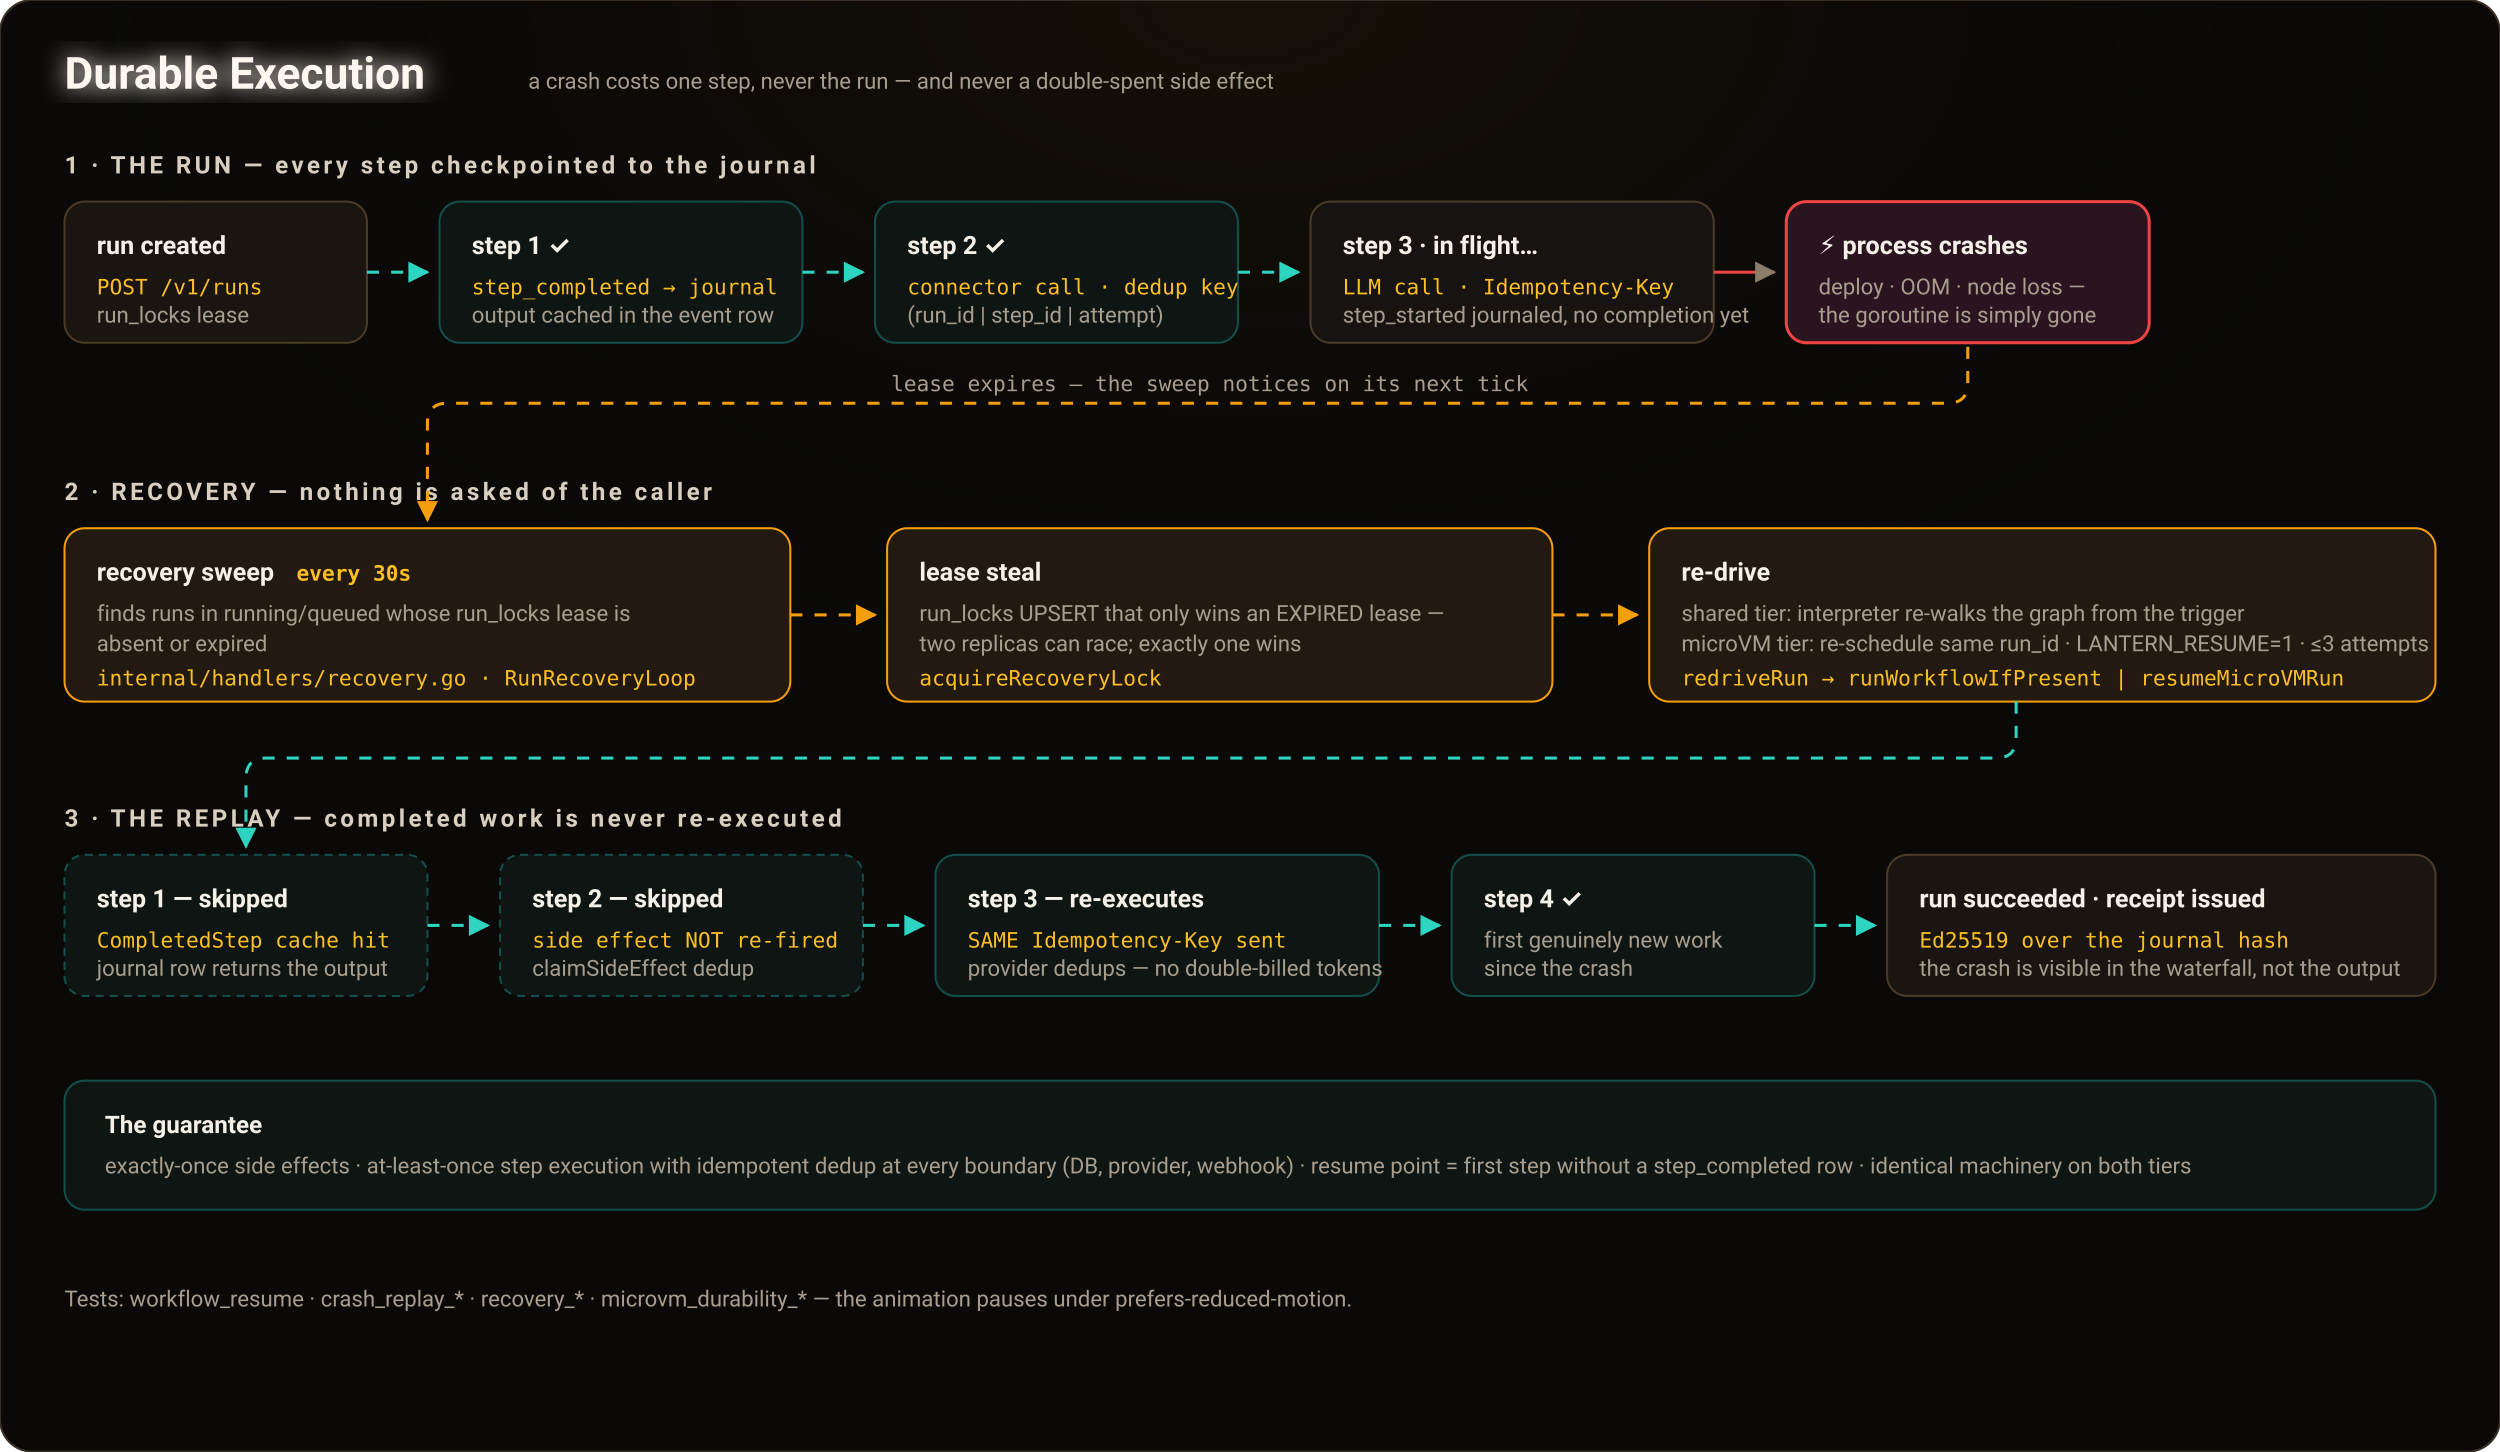
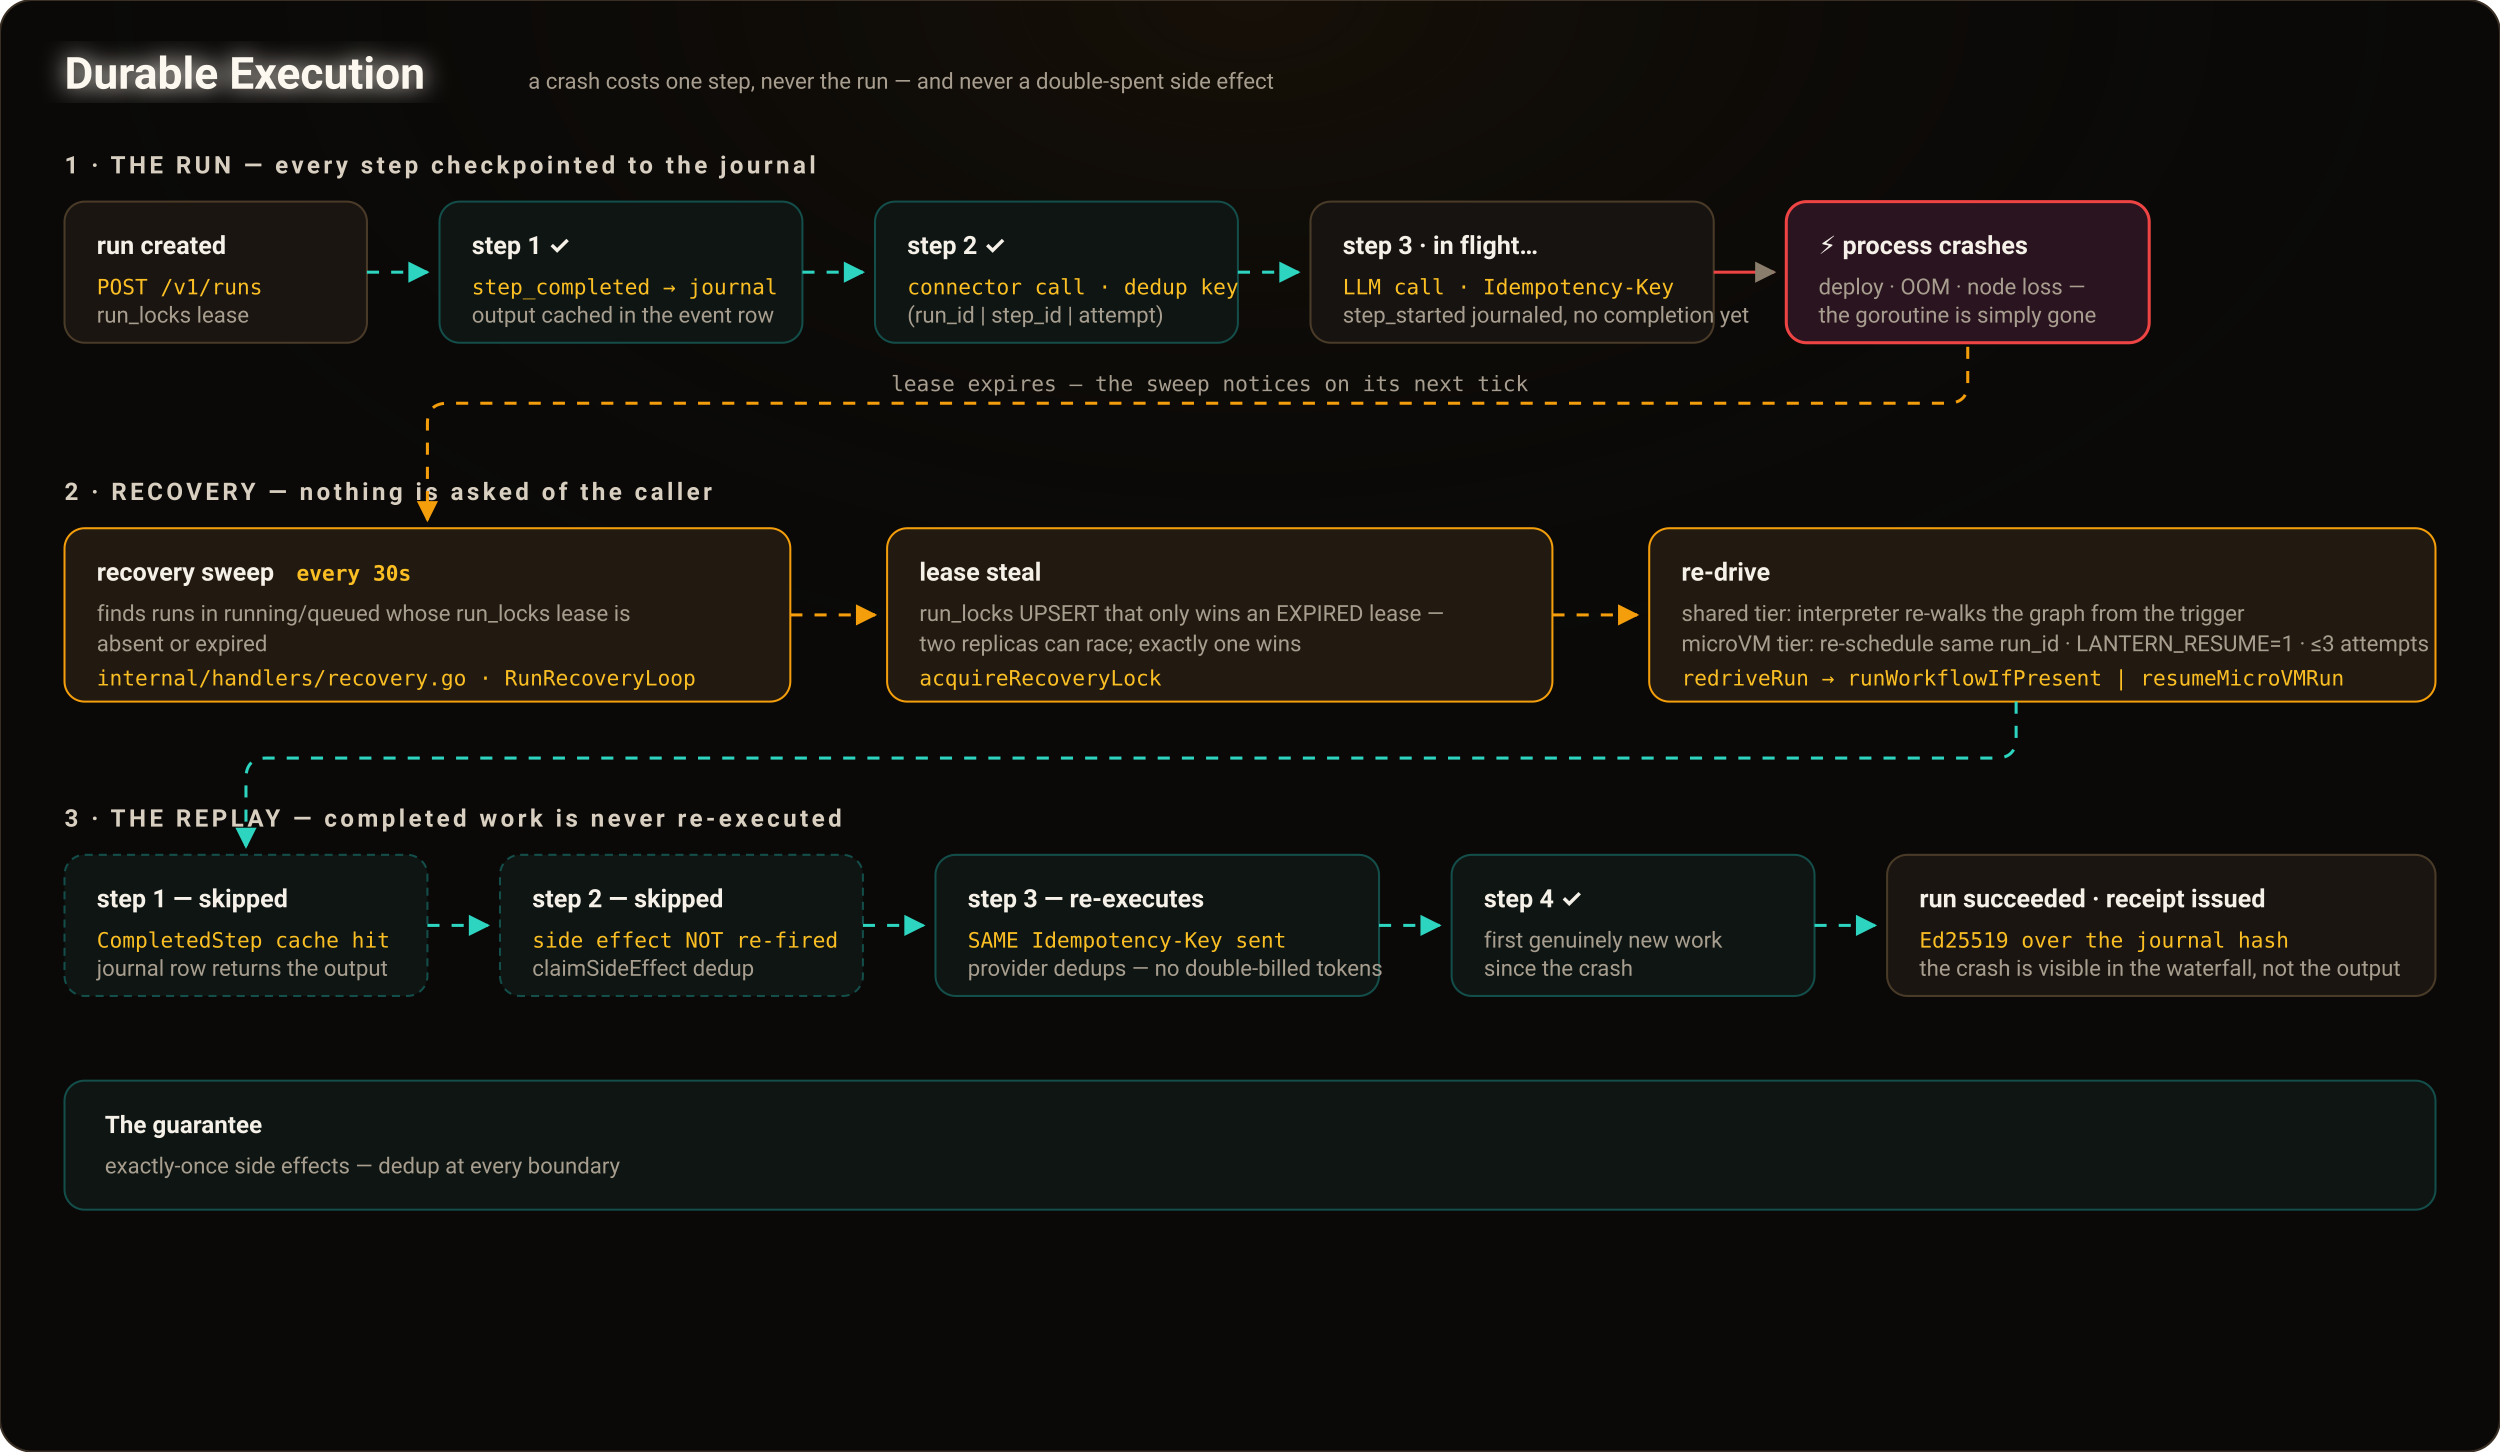
<svg xmlns="http://www.w3.org/2000/svg" width="1240" height="720" viewBox="0 0 1240 720" font-family="ui-sans-serif, system-ui, -apple-system, Segoe UI, Roboto, Helvetica, Arial, sans-serif" role="img" aria-label="Durable execution — a run crashes mid-step and resumes from the exact point of failure via the journal">
  <defs>
    <radialGradient id="dur-vign" cx="50%" cy="0%" r="90%">
      <stop offset="0%" stop-color="#201607" stop-opacity=".55" />
      <stop offset="55%" stop-color="#0a0908" stop-opacity="0" />
    </radialGradient>
    <filter id="dur-glowf" x="-40%" y="-40%" width="180%" height="180%">
      <feGaussianBlur stdDeviation="6" result="b" />
      <feMerge>
        <feMergeNode in="b" />
        <feMergeNode in="SourceGraphic" />
      </feMerge>
    </filter>
    <marker id="de-arr" viewBox="0 0 10 10" refX="9" refY="5" markerWidth="7" markerHeight="7" orient="auto-start-reverse">
      <path d="M0 0 L10 5 L0 10 z" fill="#8a7d6b" />
    </marker>
    <marker id="de-arrg" viewBox="0 0 10 10" refX="9" refY="5" markerWidth="7" markerHeight="7" orient="auto-start-reverse">
      <path d="M0 0 L10 5 L0 10 z" fill="#2dd4bf" />
    </marker>
    <marker id="de-arra" viewBox="0 0 10 10" refX="9" refY="5" markerWidth="7" markerHeight="7" orient="auto-start-reverse">
      <path d="M0 0 L10 5 L0 10 z" fill="#f59e0b" />
    </marker>
    <style>
      .t    { fill:#f5f0e8; }
      .sub  { fill:#a89e8f; font-size:11px; }
      .h    { fill:#fdf8ef; font-weight:700; }
      .code { fill:#fbbf24; font-size:10.5px; font-family:ui-monospace,SFMono-Regular,Menlo,monospace; }
      .band { fill:#d8cfc0; font-size:12px; font-weight:700; letter-spacing:.14em; }
      .edge { fill:#a89e8f; font-size:10.5px; font-family:ui-monospace,SFMono-Regular,Menlo,monospace; }
      .flow  { stroke-dasharray:6 6; animation:de-dash 1.2s linear infinite; }
      .flow2 { stroke-dasharray:6 6; animation:de-dash 1.2s linear infinite; animation-delay:.6s; }
      .pulse { animation:de-pulse 1.6s ease-in-out infinite; transform-origin:center; transform-box:fill-box; }
      @keyframes de-dash  { to { stroke-dashoffset:-24; } }
      @keyframes de-pulse { 0%,100% { opacity:1; } 50% { opacity:.35; } }
      @media (prefers-reduced-motion: reduce) {
        .flow, .flow2 { animation:none; }
        .pulse { animation:none; }
      }
    </style>
  </defs>
  <rect x="0" y="0" width="1240" height="720" rx="16" fill="#0a0908" />
  <rect x="0" y="0" width="1240" height="720" rx="16" fill="url(#dur-vign)" />
  <rect x="0" y="0" width="1240" height="720" rx="16" fill="none" stroke="#3a2f24" />
  <text x="32" y="44" class="h" font-size="22" filter="url(#dur-glowf)">Durable Execution</text>
  <text x="262" y="44" class="sub" font-size="13">a crash costs one step, never the run — and never a double-spent side effect</text>
  <text x="32" y="86" class="band">1 · THE RUN — every step checkpointed to the journal</text>
  <g transform="translate(32,100)">
    <rect x="0" y="0" width="150" height="70" rx="10" fill="#1a1510" stroke="#4a3b28" />
    <text x="16" y="26" class="t" font-size="12.5" font-weight="700">run created</text>
    <text x="16" y="46" class="code">POST /v1/runs</text>
    <text x="16" y="60" class="sub">run_locks lease</text>
    <rect x="186" y="0" width="180" height="70" rx="10" fill="#0e1512" stroke="#134e4a" />
    <text x="202" y="26" class="t" font-size="12.5" font-weight="700">step 1 ✓</text>
    <text x="202" y="46" class="code">step_completed → journal</text>
    <text x="202" y="60" class="sub">output cached in the event row</text>
    <rect x="402" y="0" width="180" height="70" rx="10" fill="#0e1512" stroke="#134e4a" />
    <text x="418" y="26" class="t" font-size="12.5" font-weight="700">step 2 ✓</text>
    <text x="418" y="46" class="code">connector call · dedup key</text>
    <text x="418" y="60" class="sub">(run_id | step_id | attempt)</text>
    <rect x="618" y="0" width="200" height="70" rx="10" fill="#171310" stroke="#4a3b28" />
    <text x="634" y="26" class="t" font-size="12.5" font-weight="700">step 3 · in flight…</text>
    <text x="634" y="46" class="code">LLM call · Idempotency-Key</text>
    <text x="634" y="60" class="sub">step_started journaled, no completion yet</text>
    <g class="pulse">
      <rect x="854" y="0" width="180" height="70" rx="10" fill="#2a1420" stroke="#ef4444" stroke-width="1.5" />
      <text x="870" y="26" class="t" font-size="12.5" font-weight="700" fill="#fca5a5">⚡ process crashes</text>
      <text x="870" y="46" class="sub">deploy · OOM · node loss —</text>
      <text x="870" y="60" class="sub">the goroutine is simply gone</text>
    </g>
    <path class="flow" d="M 150 35 H 180" stroke="#2dd4bf" stroke-width="1.5" fill="none" marker-end="url(#de-arrg)" />
    <path class="flow" d="M 366 35 H 396" stroke="#2dd4bf" stroke-width="1.5" fill="none" marker-end="url(#de-arrg)" />
    <path class="flow" d="M 582 35 H 612" stroke="#2dd4bf" stroke-width="1.5" fill="none" marker-end="url(#de-arrg)" />
    <path d="M 818 35 H 848" stroke="#ef4444" stroke-width="1.5" fill="none" marker-end="url(#de-arr)" />
  </g>
  <text x="32" y="248" class="band" fill="#fbbf24">2 · RECOVERY — nothing is asked of the caller</text>
  <g transform="translate(32,262)">
    <rect x="0" y="0" width="360" height="86" rx="10" fill="#221a10" stroke="#f59e0b" />
    <text x="16" y="26" class="t" font-size="12.5" font-weight="700">recovery sweep <tspan class="code" dx="8">every 30s</tspan>
    </text>
    <text x="16" y="46" class="sub">finds runs in running/queued whose run_locks lease is</text>
    <text x="16" y="61" class="sub">absent or expired</text>
    <text x="16" y="78" class="code">internal/handlers/recovery.go · RunRecoveryLoop</text>
    <rect x="408" y="0" width="330" height="86" rx="10" fill="#221a10" stroke="#f59e0b" />
    <text x="424" y="26" class="t" font-size="12.5" font-weight="700">lease steal</text>
    <text x="424" y="46" class="sub">run_locks UPSERT that only wins an EXPIRED lease —</text>
    <text x="424" y="61" class="sub">two replicas can race; exactly one wins</text>
    <text x="424" y="78" class="code">acquireRecoveryLock</text>
    <rect x="786" y="0" width="390" height="86" rx="10" fill="#221a10" stroke="#f59e0b" />
    <text x="802" y="26" class="t" font-size="12.5" font-weight="700">re-drive</text>
    <text x="802" y="46" class="sub">shared tier: interpreter re-walks the graph from the trigger</text>
    <text x="802" y="61" class="sub">microVM tier: re-schedule same run_id · LANTERN_RESUME=1 · ≤3 attempts</text>
    <text x="802" y="78" class="code">redriveRun → runWorkflowIfPresent | resumeMicroVMRun</text>
    <path class="flow2" d="M 360 43 H 402" stroke="#f59e0b" stroke-width="1.5" fill="none" marker-end="url(#de-arra)" />
    <path class="flow2" d="M 738 43 H 780" stroke="#f59e0b" stroke-width="1.5" fill="none" marker-end="url(#de-arra)" />
  </g>
  <path class="flow2" d="M 976 172 V 190 Q 976 200 966 200 H 222 Q 212 200 212 210 V 258" stroke="#f59e0b" stroke-width="1.5" fill="none" marker-end="url(#de-arra)" />
  <text x="600" y="194" class="edge" text-anchor="middle">lease expires — the sweep notices on its next tick</text>
  <text x="32" y="410" class="band" fill="#5eead4">3 · THE REPLAY — completed work is never re-executed</text>
  <g transform="translate(32,424)">
    <rect x="0" y="0" width="180" height="70" rx="10" fill="#0e1512" stroke="#134e4a" stroke-dasharray="4 3" />
    <text x="16" y="26" class="t" font-size="12.5" font-weight="700" fill="#5eead4">step 1 — skipped</text>
    <text x="16" y="46" class="code">CompletedStep cache hit</text>
    <text x="16" y="60" class="sub">journal row returns the output</text>
    <rect x="216" y="0" width="180" height="70" rx="10" fill="#0e1512" stroke="#134e4a" stroke-dasharray="4 3" />
    <text x="232" y="26" class="t" font-size="12.5" font-weight="700" fill="#5eead4">step 2 — skipped</text>
    <text x="232" y="46" class="code">side effect NOT re-fired</text>
    <text x="232" y="60" class="sub">claimSideEffect dedup</text>
    <rect x="432" y="0" width="220" height="70" rx="10" fill="#0e1512" stroke="#134e4a" />
    <text x="448" y="26" class="t" font-size="12.5" font-weight="700">step 3 — re-executes</text>
    <text x="448" y="46" class="code">SAME Idempotency-Key sent</text>
    <text x="448" y="60" class="sub">provider dedups — no double-billed tokens</text>
    <rect x="688" y="0" width="180" height="70" rx="10" fill="#0e1512" stroke="#134e4a" />
    <text x="704" y="26" class="t" font-size="12.5" font-weight="700">step 4 ✓</text>
    <text x="704" y="46" class="sub">first genuinely new work</text>
    <text x="704" y="60" class="sub">since the crash</text>
    <rect x="904" y="0" width="272" height="70" rx="10" fill="#1a1510" stroke="#4a3b28" />
    <text x="920" y="26" class="t" font-size="12.5" font-weight="700">run succeeded · receipt issued</text>
    <text x="920" y="46" class="code">Ed25519 over the journal hash</text>
    <text x="920" y="60" class="sub">the crash is visible in the waterfall, not the output</text>
    <path class="flow" d="M 180 35 H 210" stroke="#2dd4bf" stroke-width="1.5" fill="none" marker-end="url(#de-arrg)" />
    <path class="flow" d="M 396 35 H 426" stroke="#2dd4bf" stroke-width="1.5" fill="none" marker-end="url(#de-arrg)" />
    <path class="flow" d="M 652 35 H 682" stroke="#2dd4bf" stroke-width="1.5" fill="none" marker-end="url(#de-arrg)" />
    <path class="flow" d="M 868 35 H 898" stroke="#2dd4bf" stroke-width="1.5" fill="none" marker-end="url(#de-arrg)" />
  </g>
  <path class="flow" d="M 1000 348 V 366 Q 1000 376 990 376 H 132 Q 122 376 122 386 V 420" stroke="#2dd4bf" stroke-width="1.5" fill="none" marker-end="url(#de-arrg)" />
  <g transform="translate(32,528)">
    <rect x="0" y="0" width="1176" height="0" fill="none" />
  </g>
  <g transform="translate(32,536)">
    <rect x="0" y="0" width="1176" height="64" rx="10" fill="#0e1512" stroke="#134e4a" />
    <text x="20" y="26" class="t" font-size="12" font-weight="700" fill="#5eead4">The guarantee</text>
-     <text x="20" y="46" class="sub">exactly-once side effects · at-least-once step execution with idempotent dedup at every boundary (DB, provider, webhook) · resume point = first step without a step_completed row · identical machinery on both tiers</text>
+     <text x="20" y="46" class="sub">exactly-once side effects — dedup at every boundary</text>
  </g>
-   <text x="32" y="648" class="sub">Tests: workflow_resume · crash_replay_* · recovery_* · microvm_durability_* — the animation pauses under prefers-reduced-motion.</text>
</svg>
